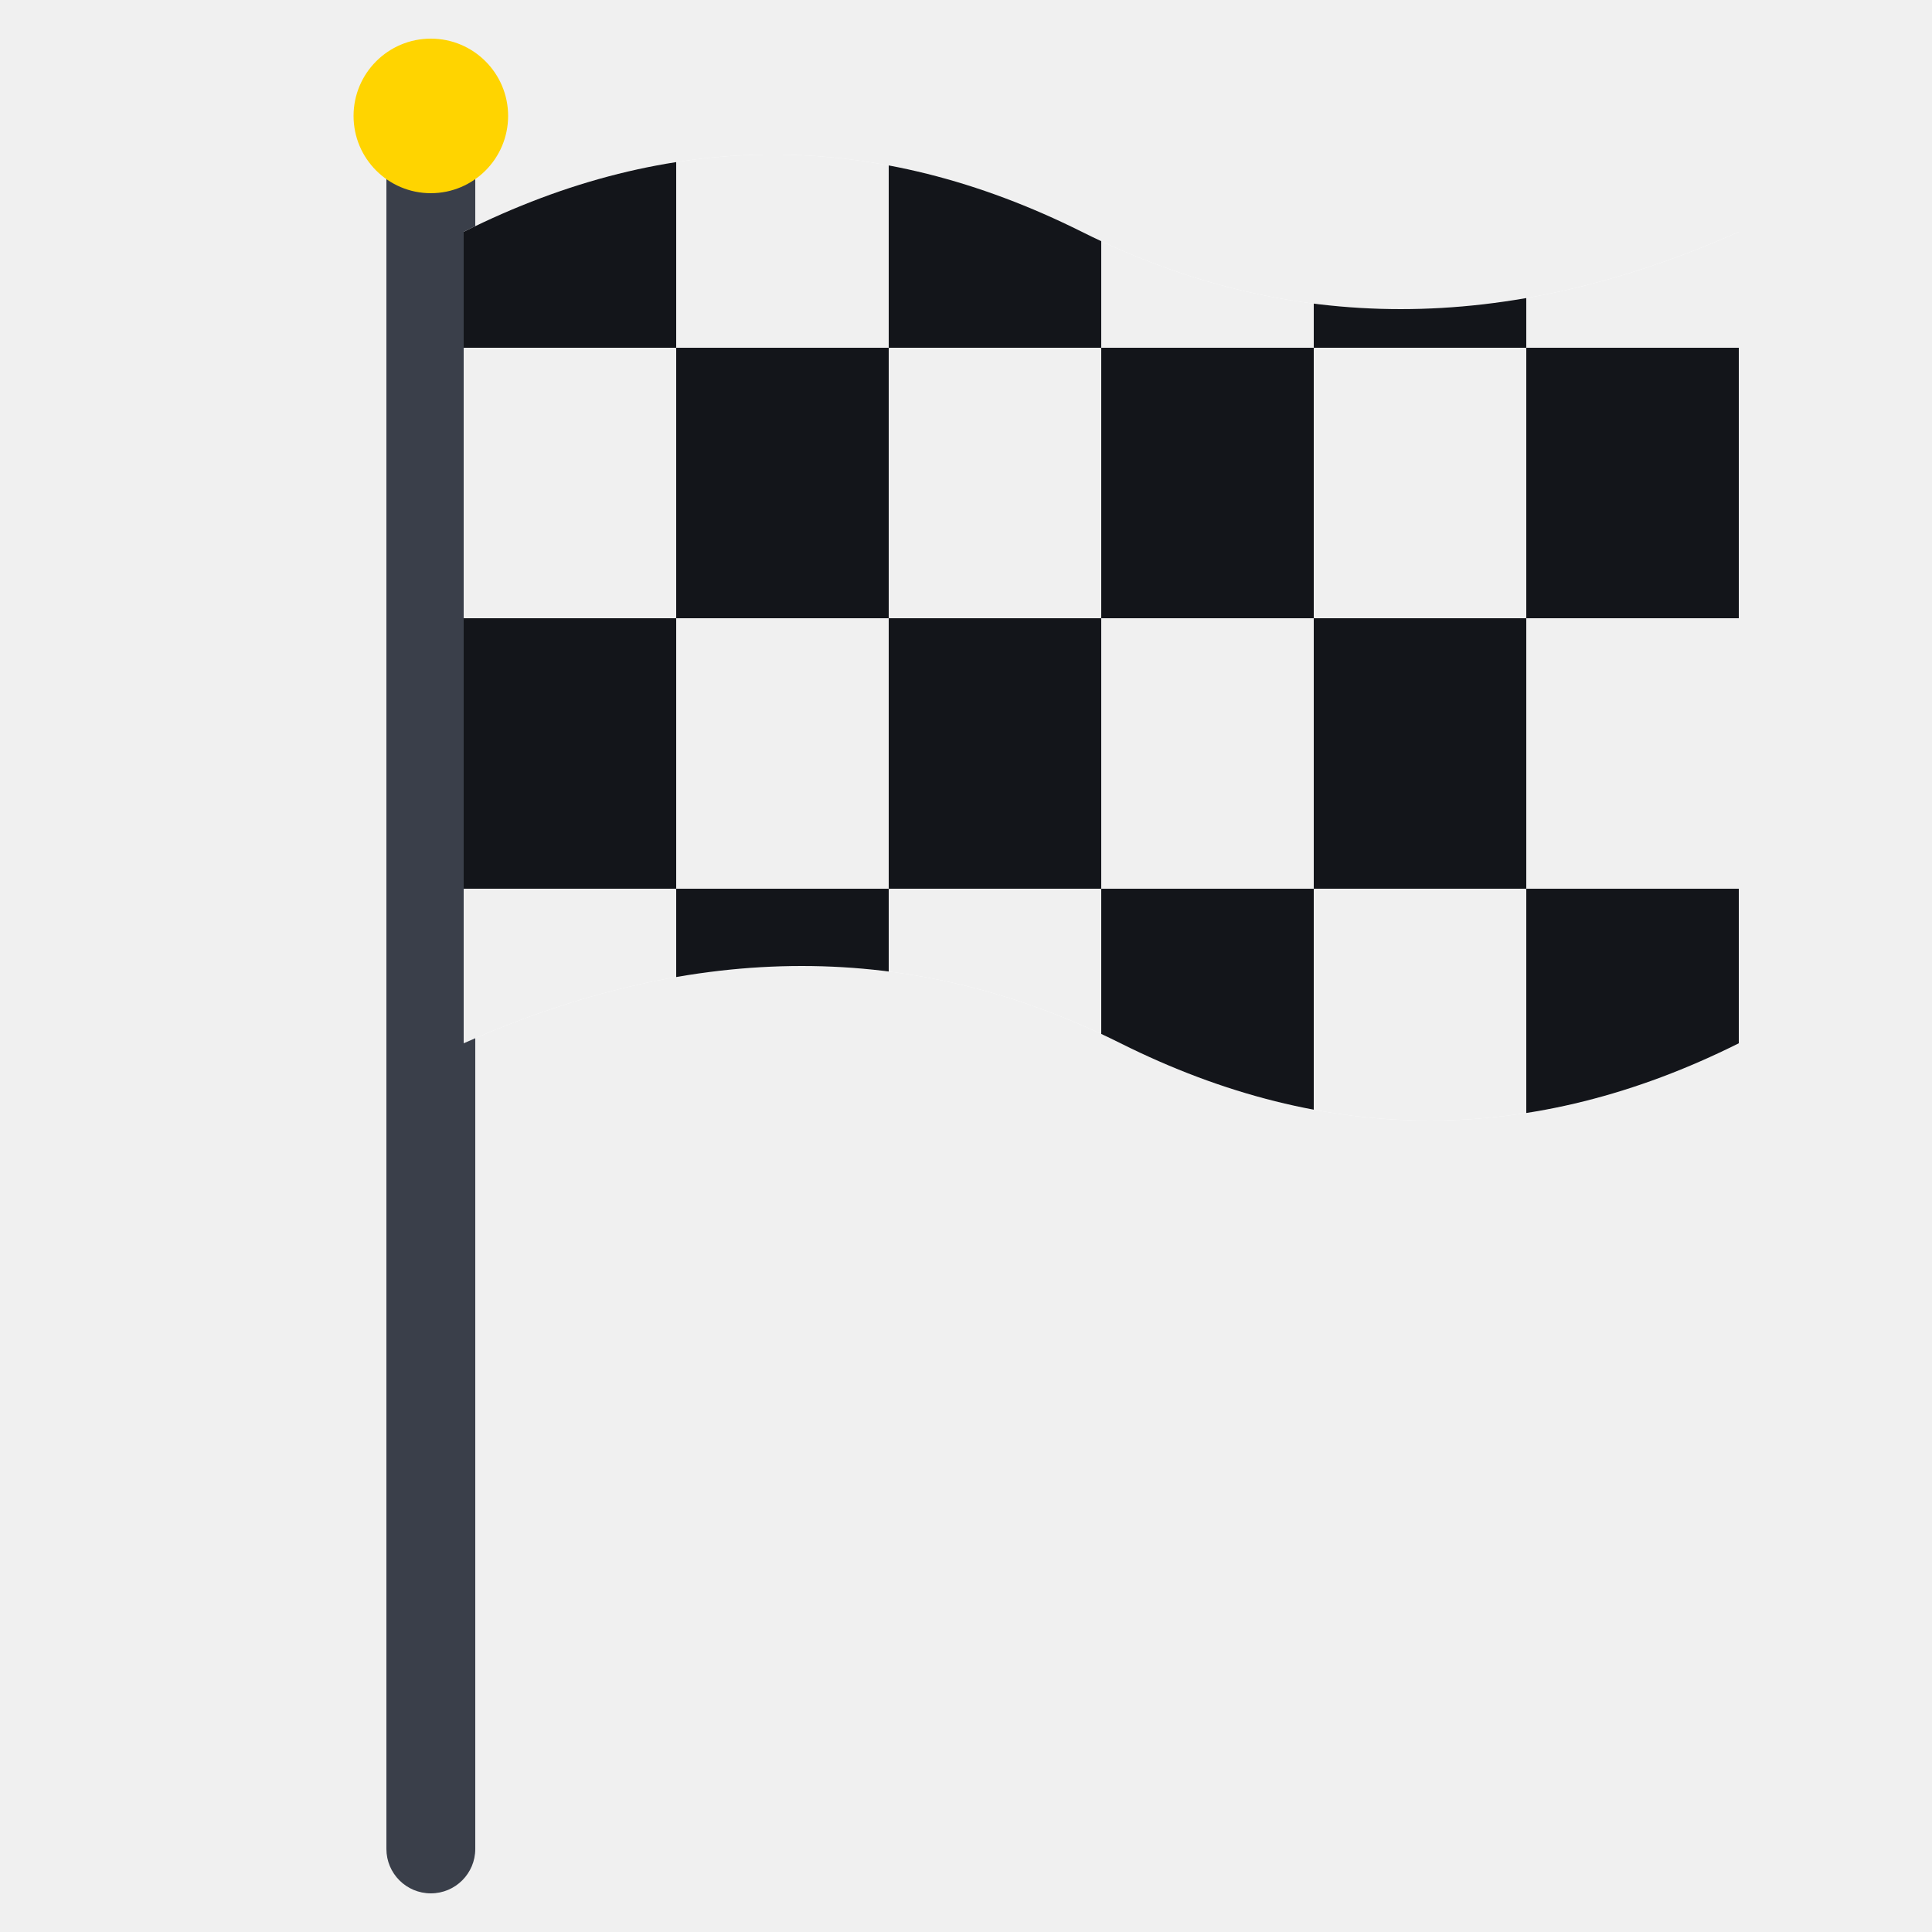
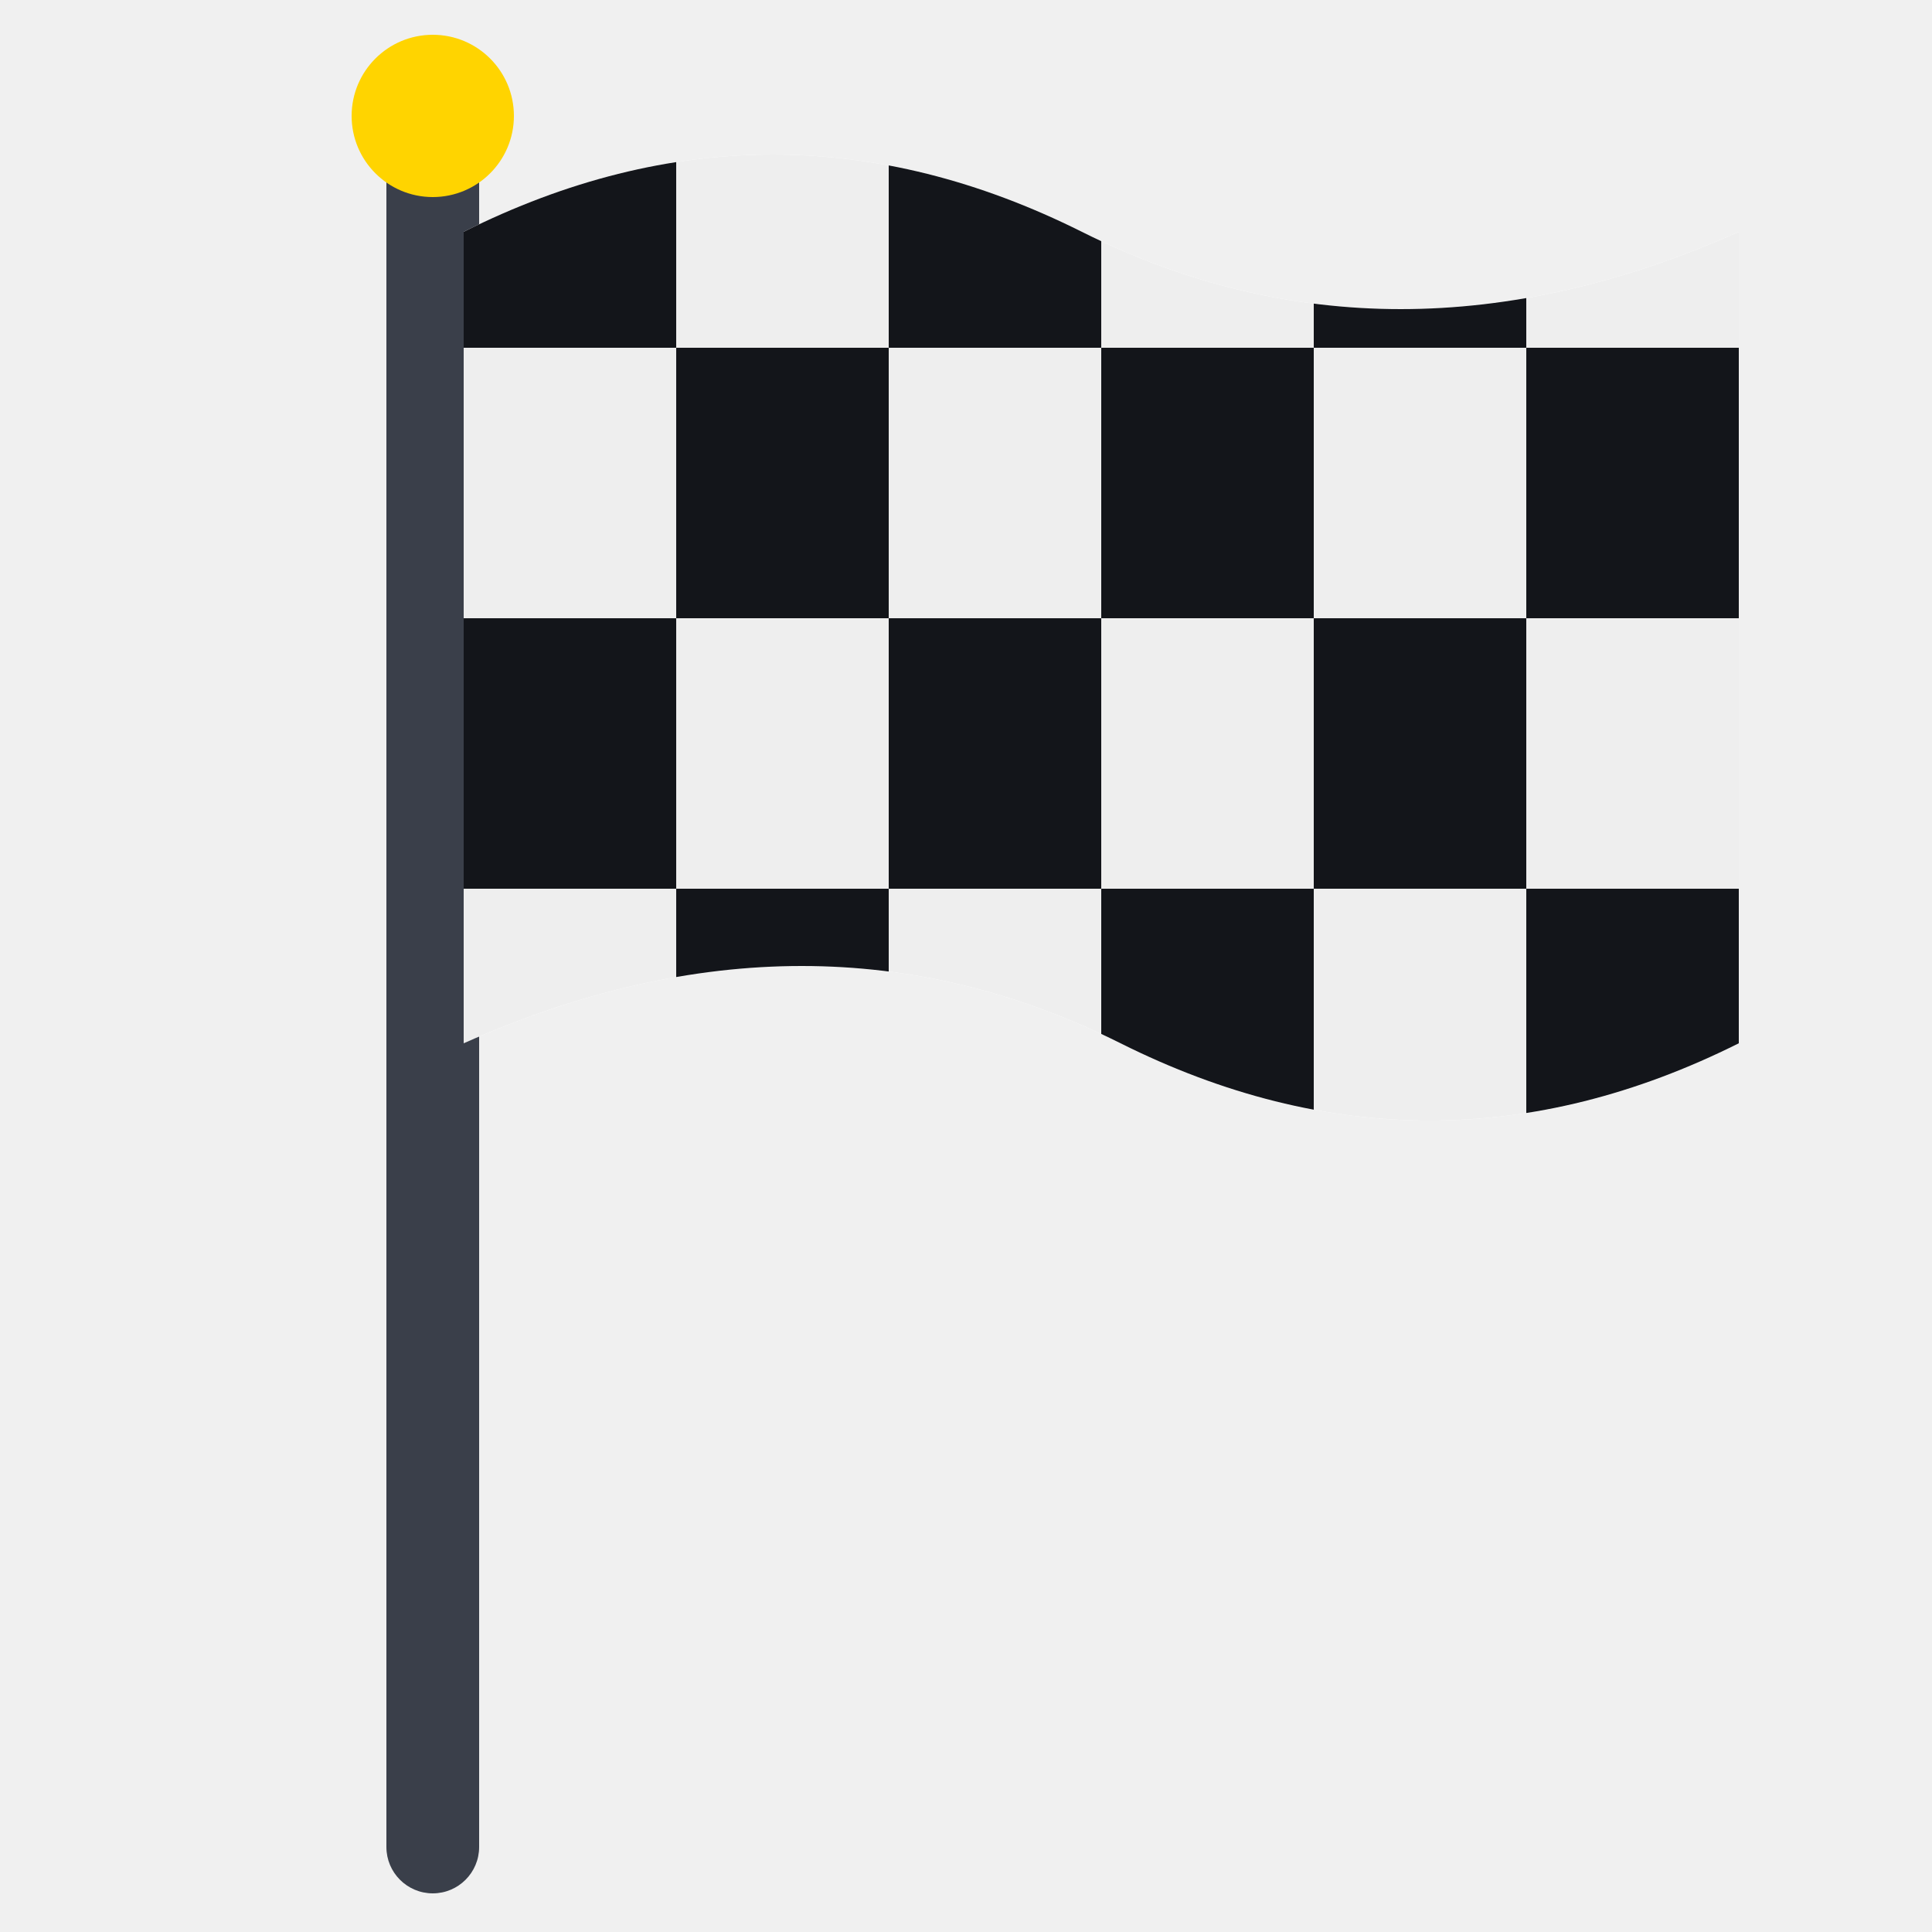
<svg xmlns="http://www.w3.org/2000/svg" viewBox="0 0 100 100">
+   <style>.f{transform-box:fill-box;transform-origin:0 50%;animation:o .9s ease-in-out infinite alternate}@keyframes o{from{transform:skewY(-5deg) scaleX(1)}to{transform:skewY(5deg) scaleX(.94)}}</style>
  <defs>
    <clipPath id="onda">
      <path d="M24 12 Q40 4 56 12 T90 12 L90 54 Q74 62 58 54 T24 54 Z" />
    </clipPath>
  </defs>
-   <rect x="20" y="6" width="4.6" height="92" rx="2.3" fill="#3a3f4a" />
-   <circle cx="22.3" cy="6" r="4" fill="#ffd400" />
-   <g clip-path="url(#onda)">
-     <rect x="24" y="4" width="70" height="64" fill="#fff" />
-     <g fill="#14161c">
-       <rect x="24" y="4" width="11" height="14" />
-       <rect x="46" y="4" width="11" height="14" />
-       <rect x="68" y="4" width="11" height="14" />
-       <rect x="35" y="18" width="11" height="14" />
-       <rect x="57" y="18" width="11" height="14" />
-       <rect x="79" y="18" width="11" height="14" />
-       <rect x="24" y="32" width="11" height="14" />
-       <rect x="46" y="32" width="11" height="14" />
-       <rect x="68" y="32" width="11" height="14" />
-       <rect x="35" y="46" width="11" height="14" />
-       <rect x="57" y="46" width="11" height="14" />
-       <rect x="79" y="46" width="11" height="14" />
+   <rect x="20" y="6" width="4.8" height="92" rx="2.4" fill="#3a3f4a" />
+   <circle cx="22.4" cy="6" r="4.2" fill="#ffd400" />
+   <g class="f">
+     <g clip-path="url(#onda)">
+       <rect x="24" y="2" width="70" height="66" fill="#fff" />
+       <g fill="#14161c">
+         <rect x="24" y="4" width="11" height="14" />
+         <rect x="46" y="4" width="11" height="14" />
+         <rect x="68" y="4" width="11" height="14" />
+         <rect x="35" y="18" width="11" height="14" />
+         <rect x="57" y="18" width="11" height="14" />
+         <rect x="79" y="18" width="11" height="14" />
+         <rect x="24" y="32" width="11" height="14" />
+         <rect x="46" y="32" width="11" height="14" />
+         <rect x="68" y="32" width="11" height="14" />
+         <rect x="35" y="46" width="11" height="14" />
+         <rect x="57" y="46" width="11" height="14" />
+         <rect x="79" y="46" width="11" height="14" />
+       </g>
+       <path d="M24 12 Q40 4 56 12 T90 12 L90 54 Q74 62 58 54 T24 54 Z" fill="#000" opacity=".07" />
    </g>
-     <path d="M24 12 Q40 4 56 12 T90 12 L90 54 Q74 62 58 54 T24 54 Z" fill="#000" opacity=".06" />
  </g>
</svg>
